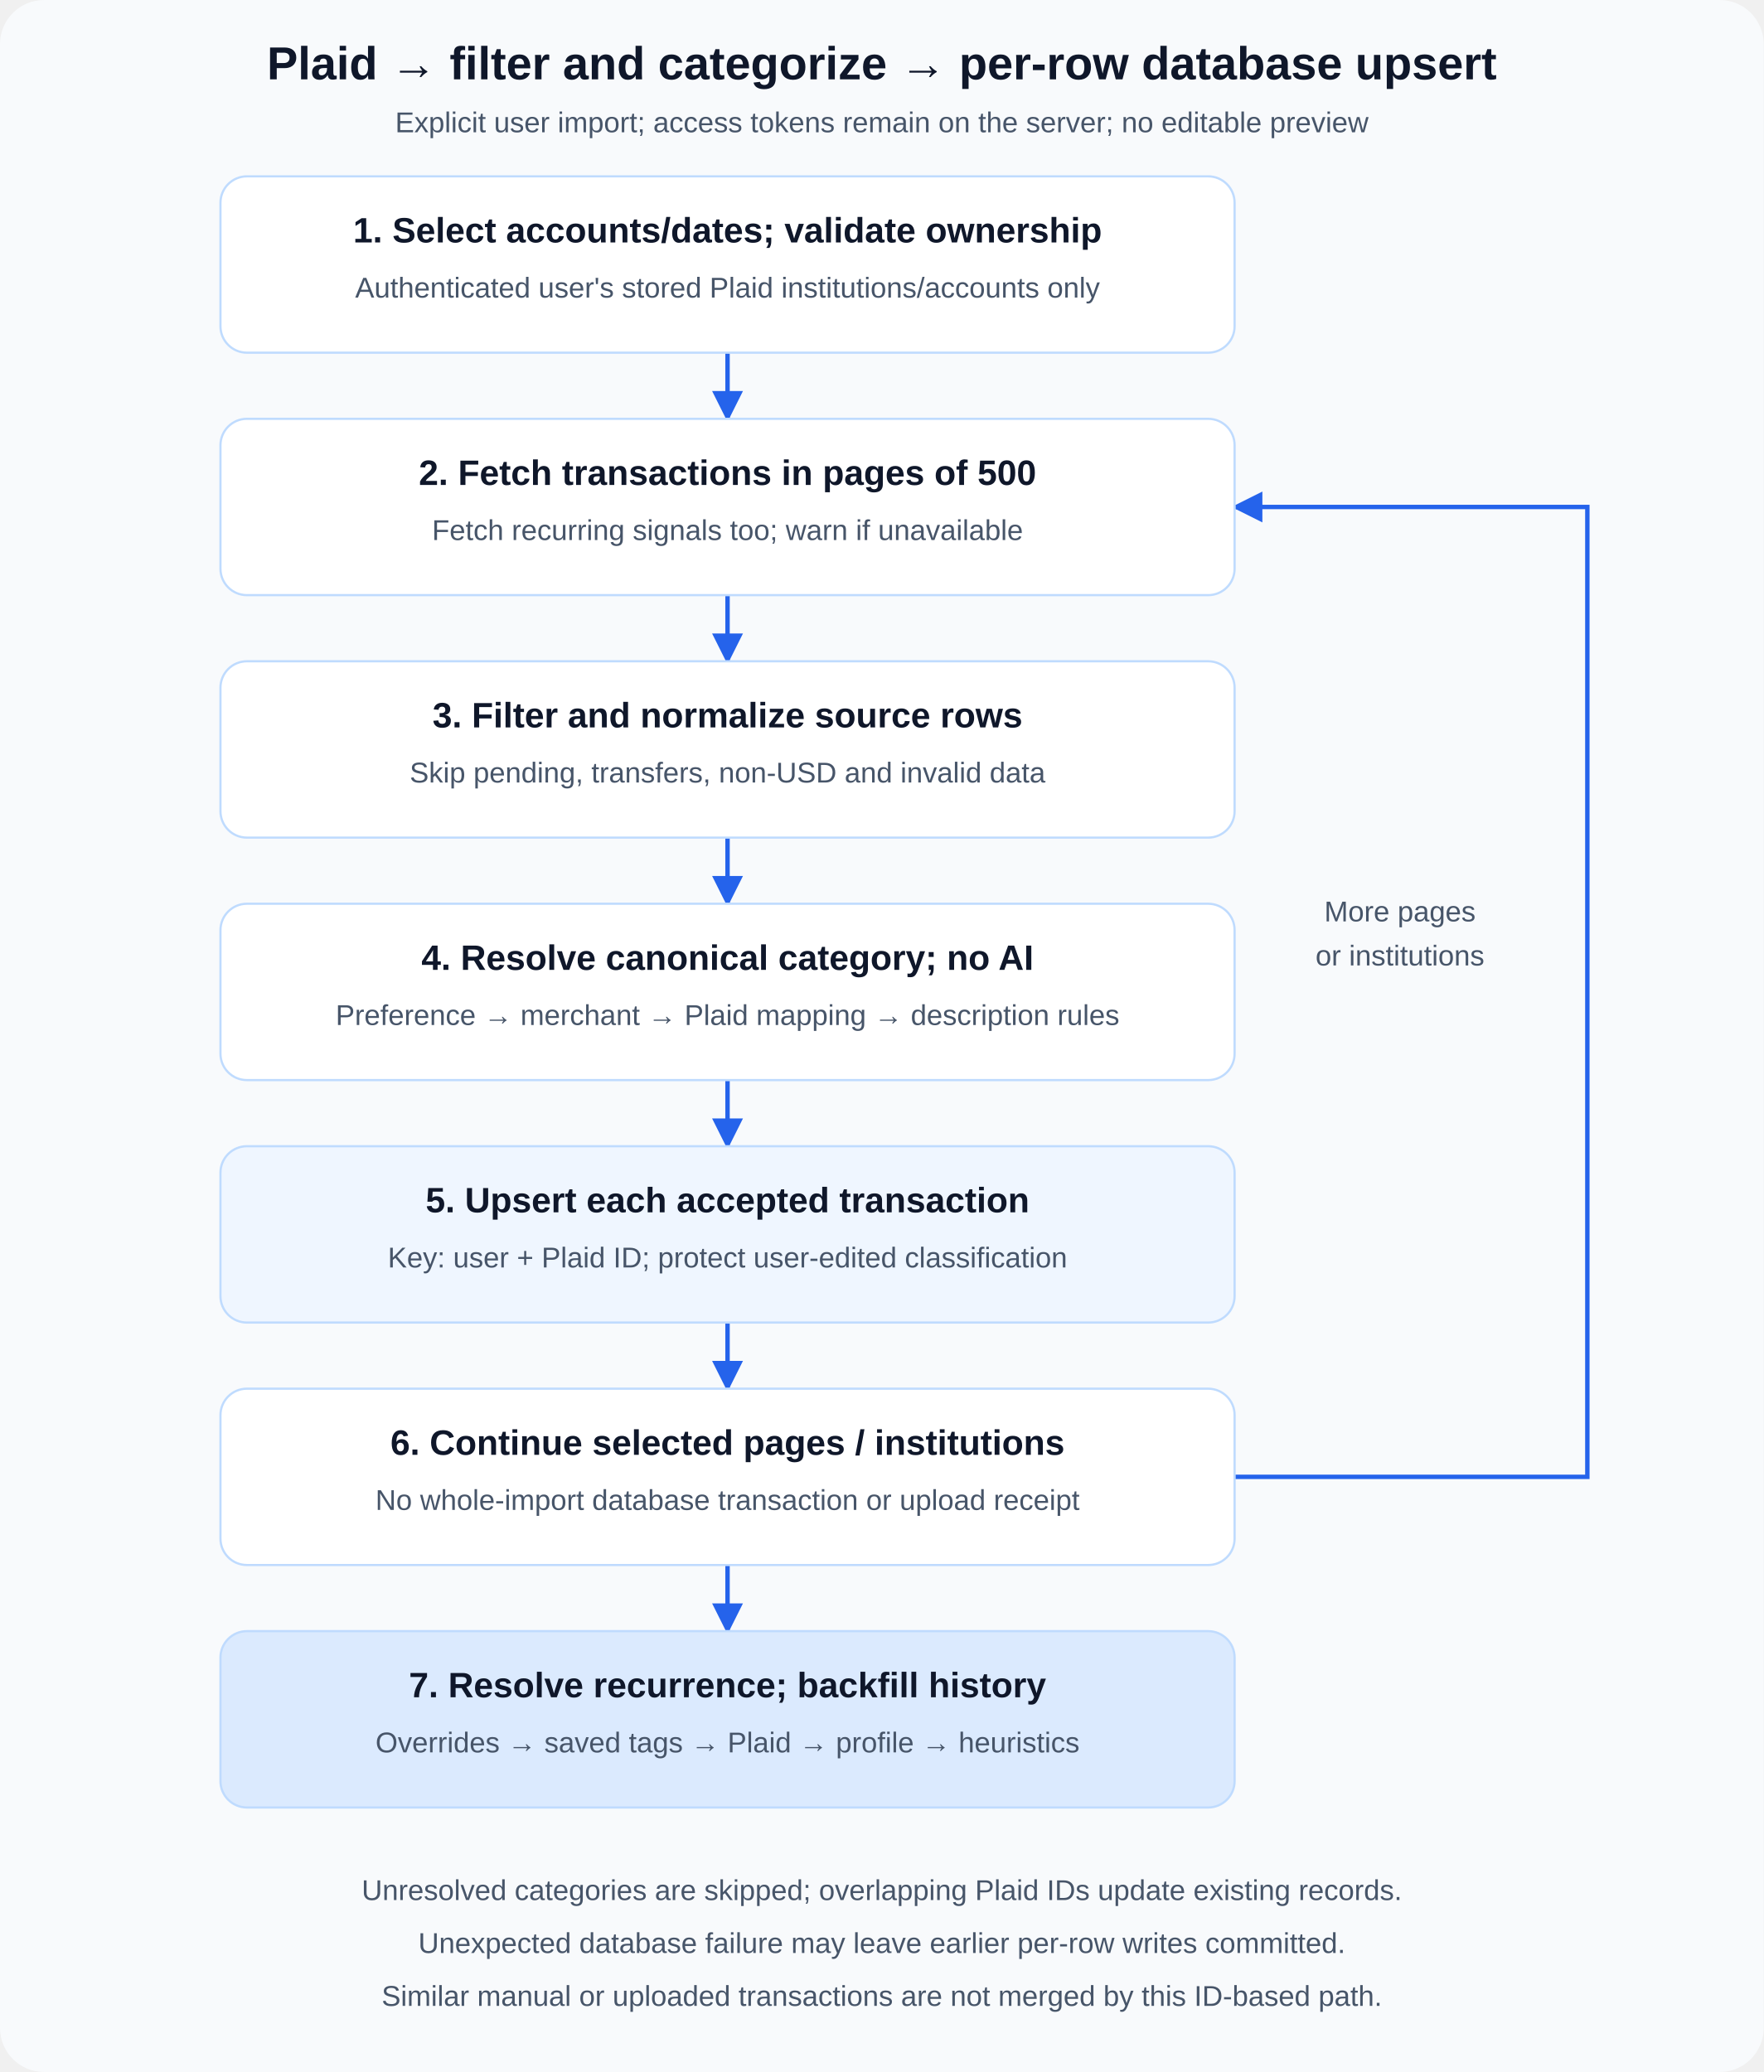
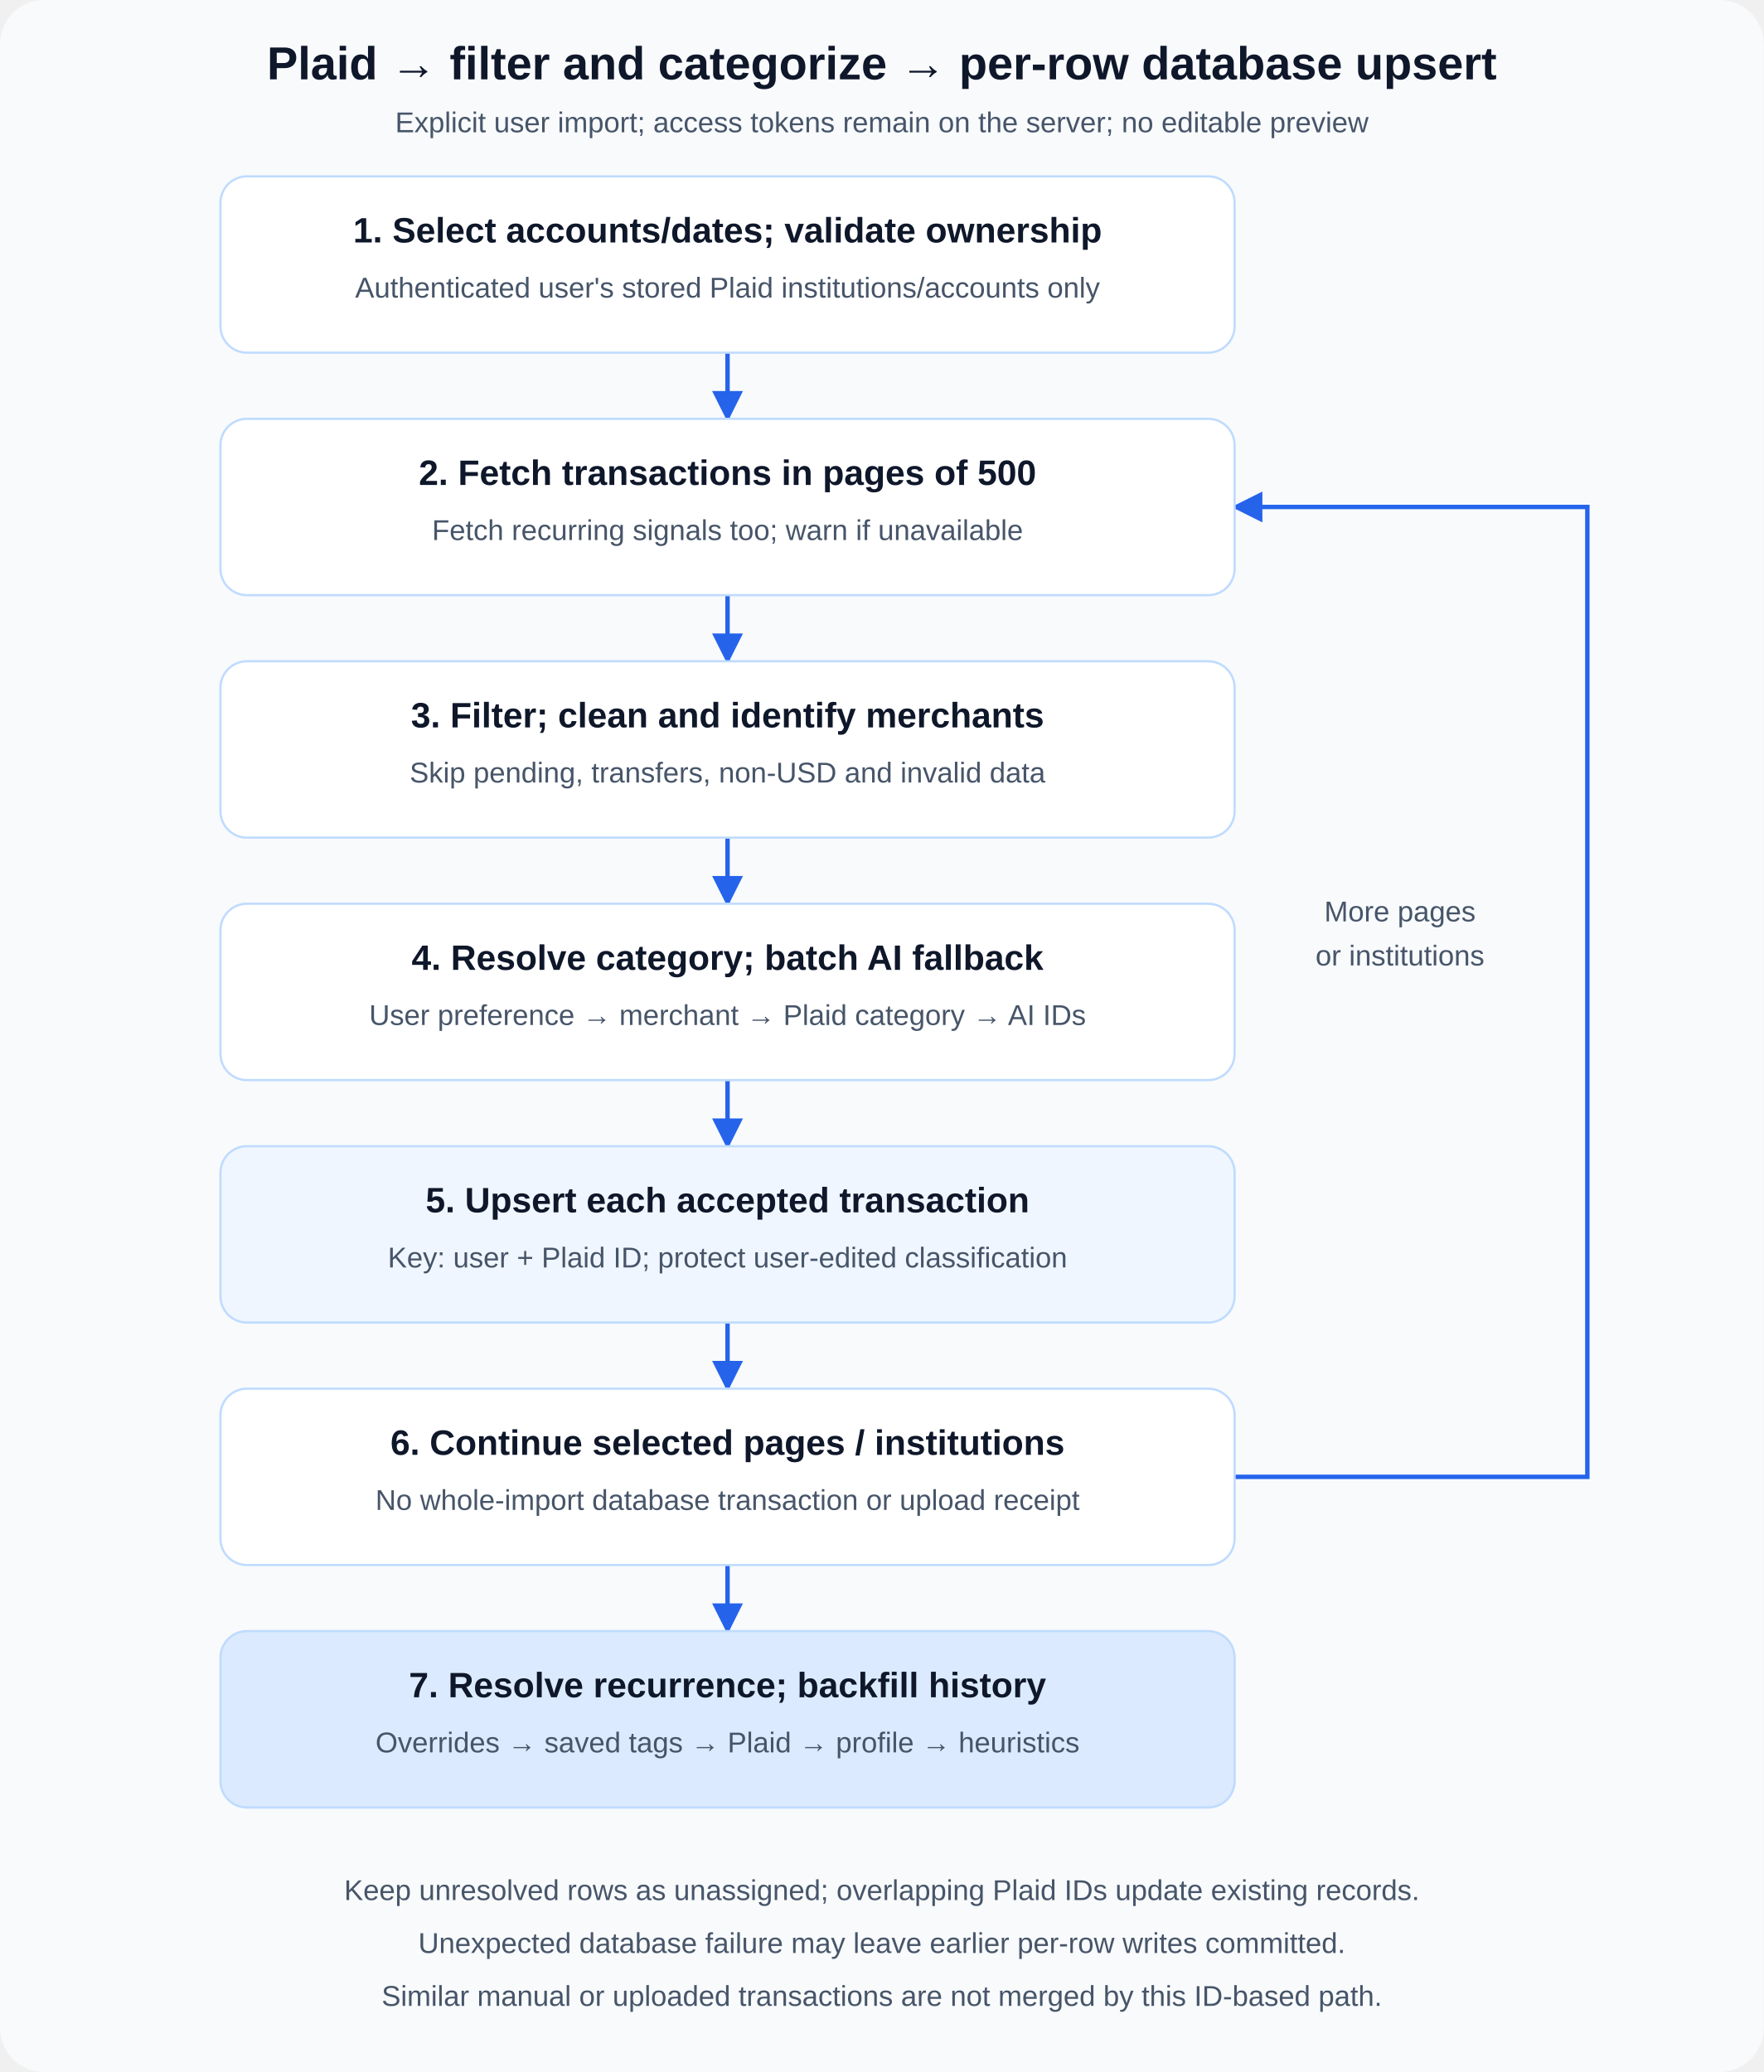
<svg xmlns="http://www.w3.org/2000/svg" width="800" height="940" viewBox="0 0 800 940" role="img" aria-labelledby="title desc">
  <defs>
    <marker id="arrow" viewBox="0 0 10 10" refX="9" refY="5" markerWidth="7" markerHeight="7" orient="auto-start-reverse">
      <path d="M0 0L10 5L0 10Z" fill="#2563eb" />
    </marker>
  </defs>
  <rect width="800" height="940" rx="20" fill="#f8fafc" />
  <g font-family="Arial, sans-serif" text-anchor="middle" fill="#0f172a">
    <text x="400" y="36" font-size="21" font-weight="700">Plaid → filter and categorize → per-row database upsert</text>
    <text x="400" y="60" font-size="13" fill="#475569">Explicit user import; access tokens remain on the server; no editable preview</text>
    <g fill="none" stroke="#2563eb" stroke-width="2" marker-end="url(#arrow)">
      <path d="M330 160V190" />
      <path d="M330 270V300" />
      <path d="M330 380V410" />
      <path d="M330 490V520" />
      <path d="M330 600V630" />
      <path d="M330 710V740" />
      <path d="M560 670H720V230H560" />
    </g>
    <g stroke="#bfdbfe" fill="#ffffff">
      <rect x="100" y="80" width="460" height="80" rx="12" />
      <rect x="100" y="190" width="460" height="80" rx="12" />
      <rect x="100" y="300" width="460" height="80" rx="12" />
      <rect x="100" y="410" width="460" height="80" rx="12" />
      <rect x="100" y="520" width="460" height="80" rx="12" fill="#eff6ff" />
      <rect x="100" y="630" width="460" height="80" rx="12" />
      <rect x="100" y="740" width="460" height="80" rx="12" fill="#dbeafe" />
    </g>
    <g font-size="16" font-weight="700">
      <text x="330" y="110">1. Select accounts/dates; validate ownership</text>
      <text x="330" y="220">2. Fetch transactions in pages of 500</text>
-       <text x="330" y="330">3. Filter and normalize source rows</text>
-       <text x="330" y="440">4. Resolve canonical category; no AI</text>
+       <text x="330" y="330">3. Filter; clean and identify merchants</text>
+       <text x="330" y="440">4. Resolve category; batch AI fallback</text>
      <text x="330" y="550">5. Upsert each accepted transaction</text>
      <text x="330" y="660">6. Continue selected pages / institutions</text>
      <text x="330" y="770">7. Resolve recurrence; backfill history</text>
    </g>
    <g font-size="13" fill="#475569">
      <text x="330" y="135">Authenticated user's stored Plaid institutions/accounts only</text>
      <text x="330" y="245">Fetch recurring signals too; warn if unavailable</text>
      <text x="330" y="355">Skip pending, transfers, non-USD and invalid data</text>
-       <text x="330" y="465">Preference → merchant → Plaid mapping → description rules</text>
+       <text x="330" y="465">User preference → merchant → Plaid category → AI IDs</text>
      <text x="330" y="575">Key: user + Plaid ID; protect user-edited classification</text>
      <text x="330" y="685">No whole-import database transaction or upload receipt</text>
      <text x="330" y="795">Overrides → saved tags → Plaid → profile → heuristics</text>
      <text x="635" y="418">More pages</text>
      <text x="635" y="438">or institutions</text>
-       <text x="400" y="862">Unresolved categories are skipped; overlapping Plaid IDs update existing records.</text>
+       <text x="400" y="862">Keep unresolved rows as unassigned; overlapping Plaid IDs update existing records.</text>
      <text x="400" y="886">Unexpected database failure may leave earlier per-row writes committed.</text>
      <text x="400" y="910">Similar manual or uploaded transactions are not merged by this ID-based path.</text>
    </g>
  </g>
</svg>
